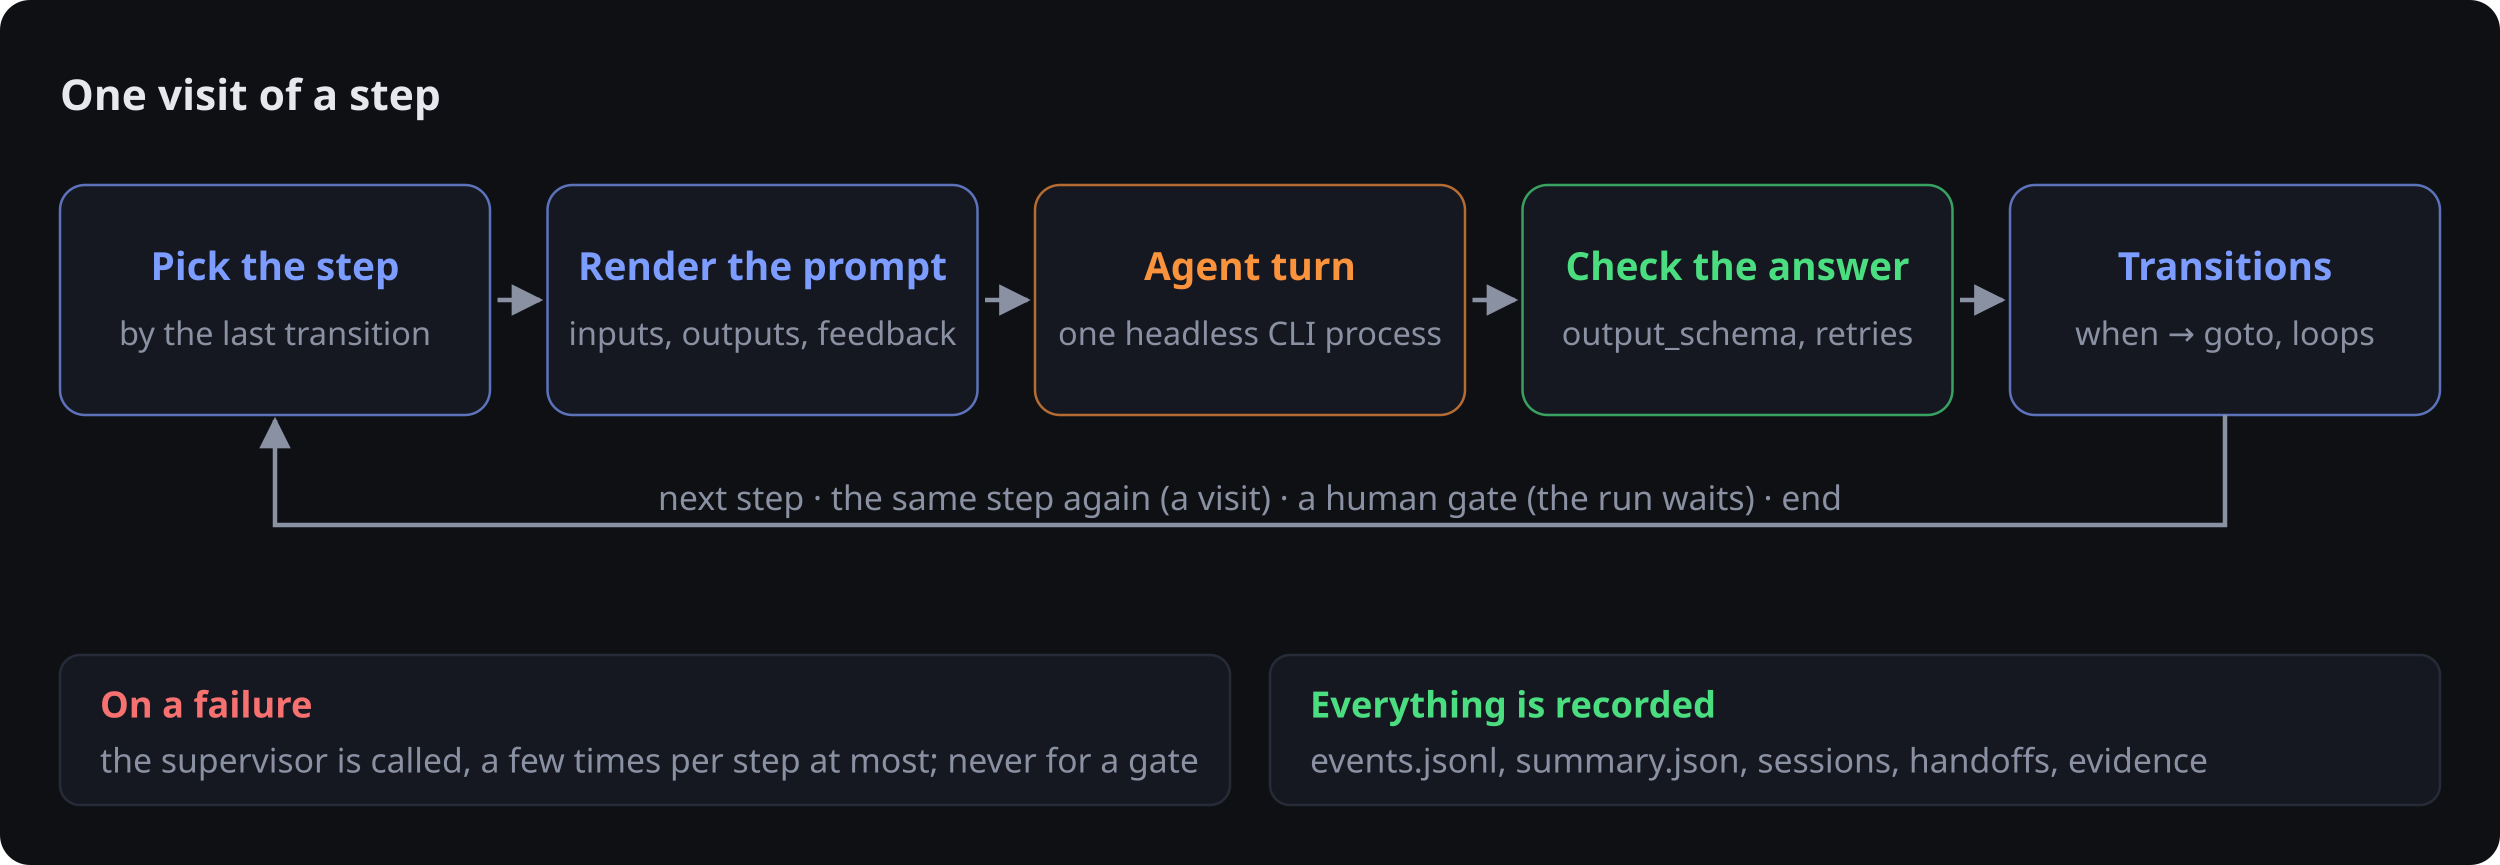
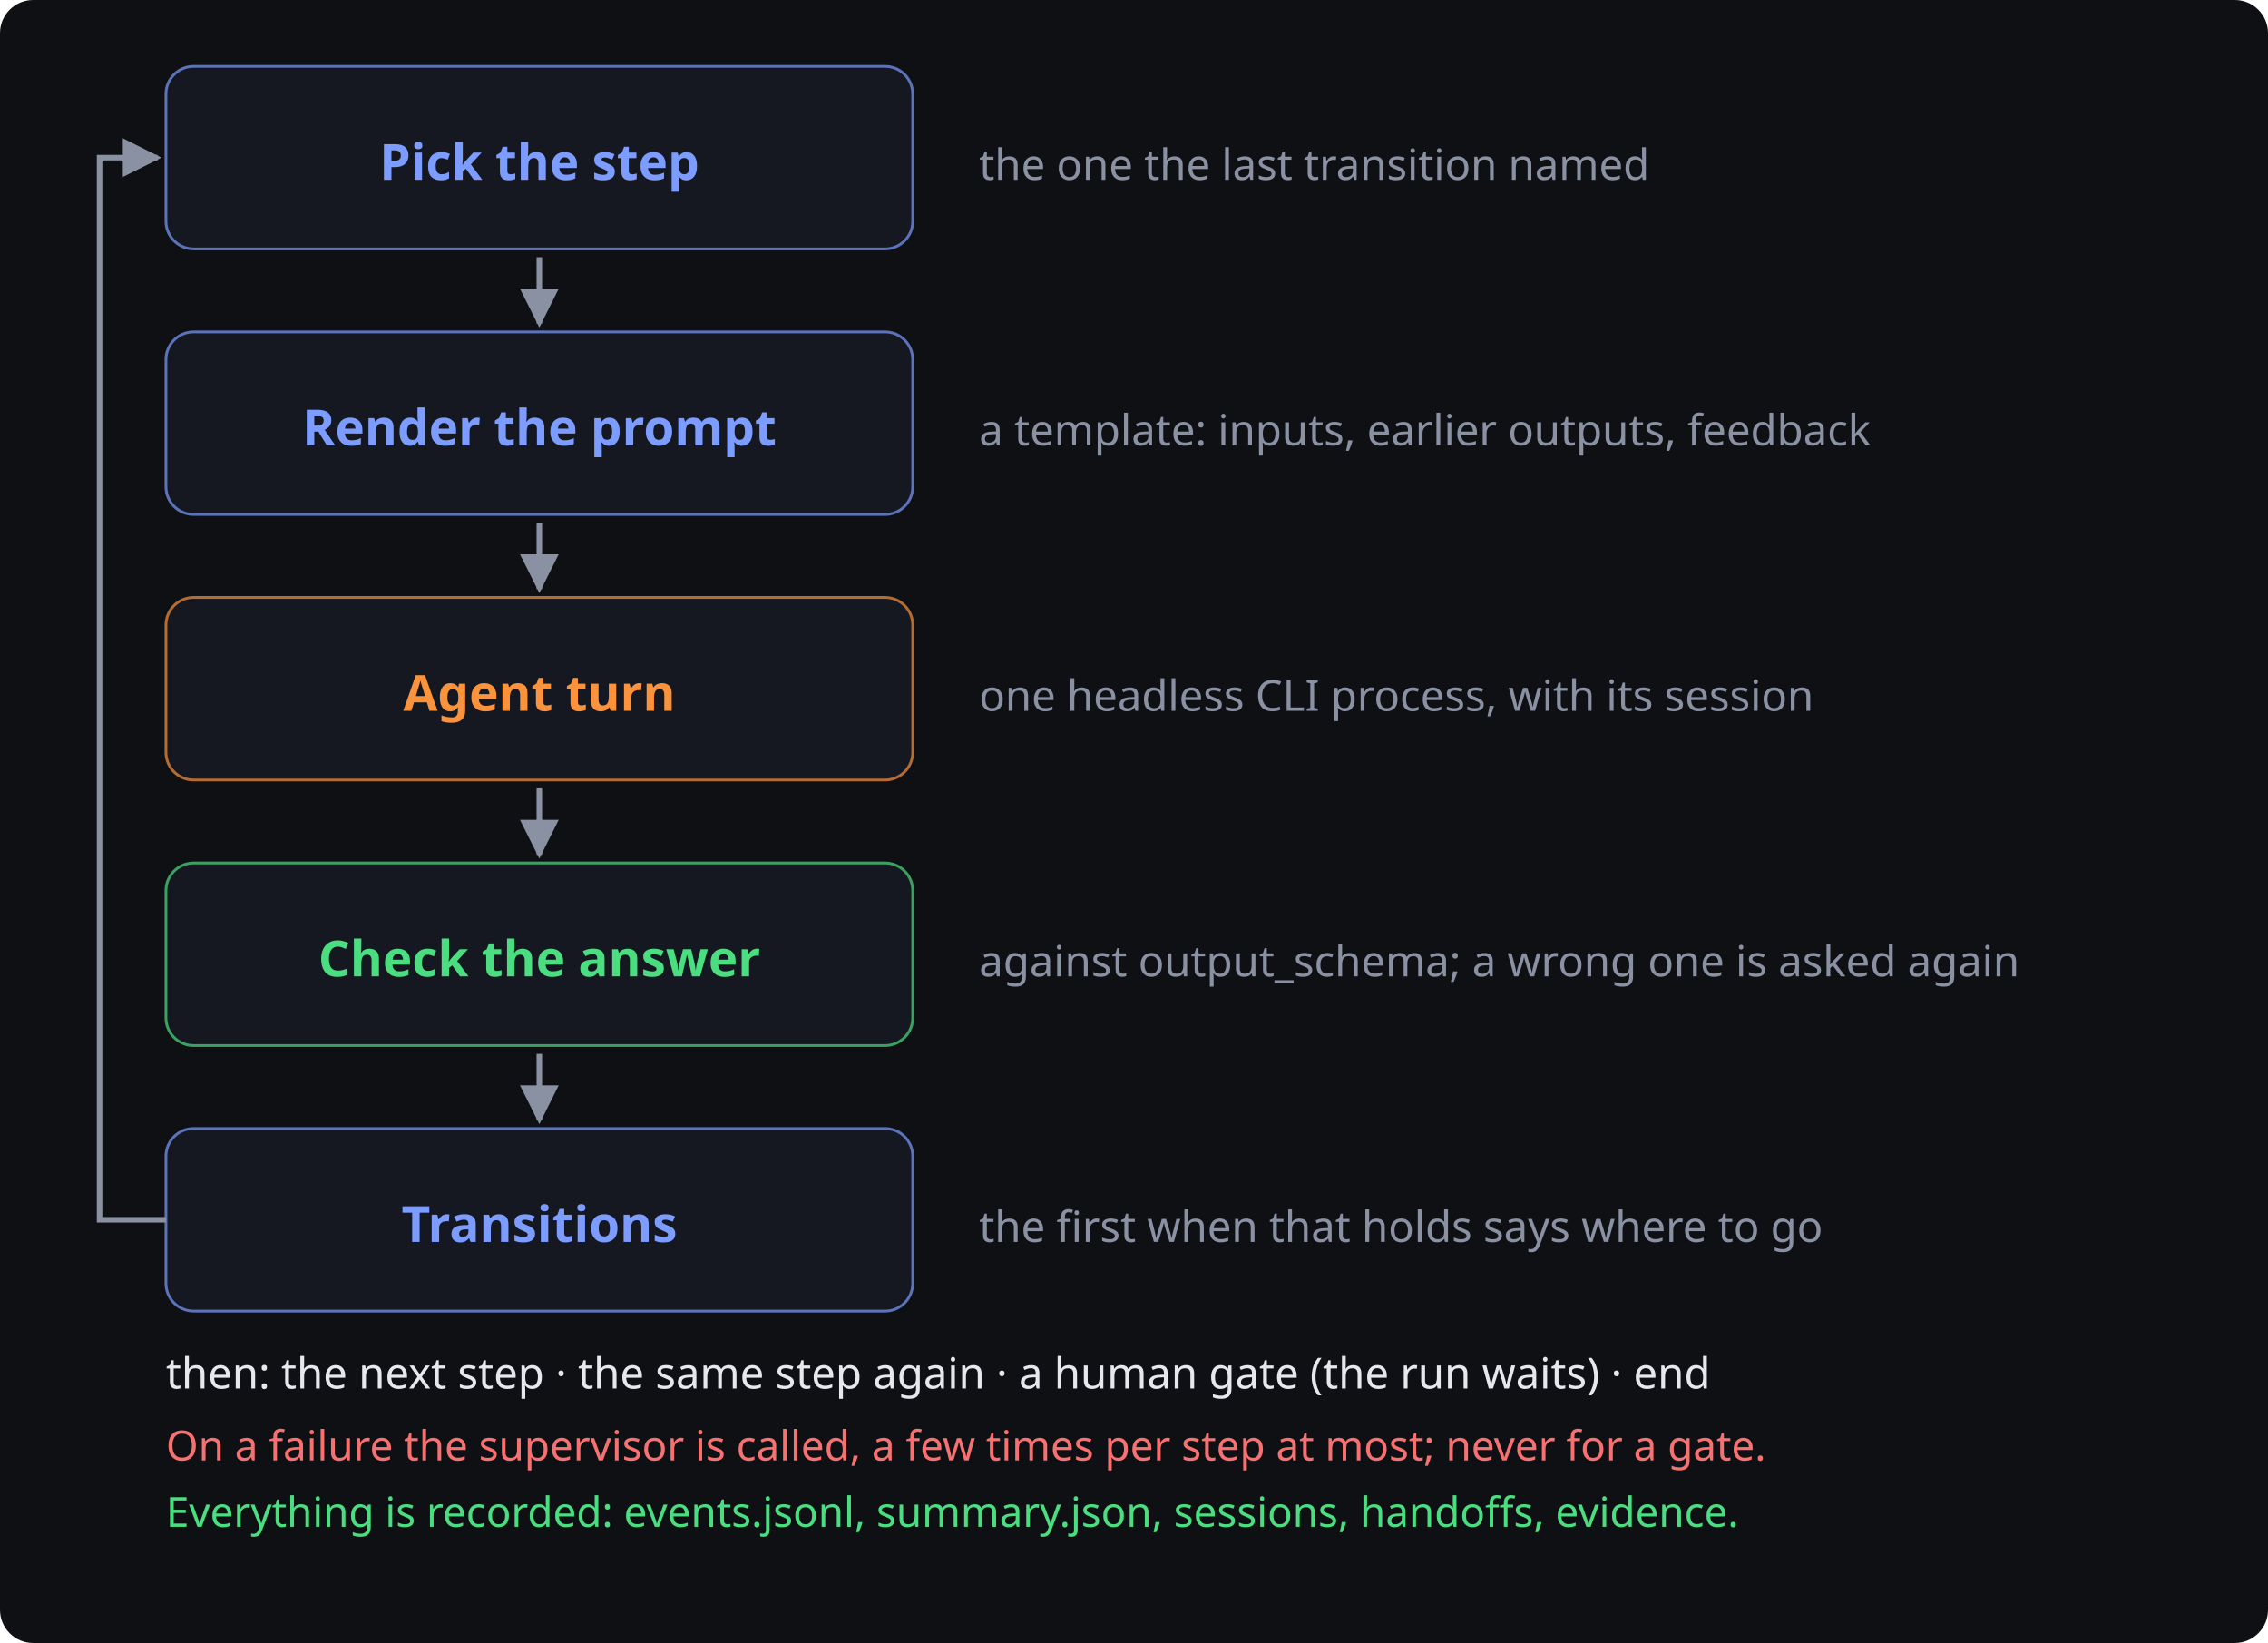
- <svg xmlns="http://www.w3.org/2000/svg" viewBox="0 0 1000 346" font-family="Segoe UI, system-ui, sans-serif" font-size="15">
-   <rect width="1000" height="346" rx="12" fill="#0e1014" />
+ <svg xmlns="http://www.w3.org/2000/svg" viewBox="0 0 820 594" width="820" height="594" font-family="Segoe UI, system-ui, sans-serif" font-size="16">
+   <rect width="820" height="594" rx="12" fill="#0e1014" />
  <defs>
    <marker id="a-g" viewBox="0 0 10 10" refX="9" refY="5" markerWidth="7" markerHeight="7" orient="auto-start-reverse">
      <path d="M0 0L10 5L0 10z" fill="#8a91a3" />
    </marker>
    <marker id="a-ok" viewBox="0 0 10 10" refX="9" refY="5" markerWidth="7" markerHeight="7" orient="auto-start-reverse">
      <path d="M0 0L10 5L0 10z" fill="#4ade80" />
    </marker>
    <marker id="a-warn" viewBox="0 0 10 10" refX="9" refY="5" markerWidth="7" markerHeight="7" orient="auto-start-reverse">
      <path d="M0 0L10 5L0 10z" fill="#fb923c" />
    </marker>
    <marker id="a-bad" viewBox="0 0 10 10" refX="9" refY="5" markerWidth="7" markerHeight="7" orient="auto-start-reverse">
      <path d="M0 0L10 5L0 10z" fill="#f87171" />
    </marker>
    <marker id="a-acc" viewBox="0 0 10 10" refX="9" refY="5" markerWidth="7" markerHeight="7" orient="auto-start-reverse">
      <path d="M0 0L10 5L0 10z" fill="#7c9cff" />
    </marker>
  </defs>
-   <text x="24" y="44" fill="#e6e8ee" font-size="17" font-weight="600" text-anchor="start">One visit of a step</text>
-   <rect x="24" y="74" width="172" height="92" rx="10" fill="#151820" stroke="#7c9cff" stroke-opacity="0.7" />
-   <text x="110" y="112" fill="#7c9cff" font-size="15.5" font-weight="700" text-anchor="middle">Pick the step</text>
-   <text x="110" y="138" fill="#8a91a3" font-size="13" font-weight="400" text-anchor="middle">by the last transition</text>
-   <line x1="199" y1="120" x2="216" y2="120" stroke="#8a91a3" stroke-width="1.8" marker-end="url(#a-g)" />
-   <rect x="219" y="74" width="172" height="92" rx="10" fill="#151820" stroke="#7c9cff" stroke-opacity="0.7" />
-   <text x="305" y="112" fill="#7c9cff" font-size="15.5" font-weight="700" text-anchor="middle">Render the prompt</text>
-   <text x="305" y="138" fill="#8a91a3" font-size="13" font-weight="400" text-anchor="middle">inputs, outputs, feedback</text>
-   <line x1="394" y1="120" x2="411" y2="120" stroke="#8a91a3" stroke-width="1.8" marker-end="url(#a-g)" />
-   <rect x="414" y="74" width="172" height="92" rx="10" fill="#151820" stroke="#fb923c" stroke-opacity="0.7" />
-   <text x="500" y="112" fill="#fb923c" font-size="15.5" font-weight="700" text-anchor="middle">Agent turn</text>
-   <text x="500" y="138" fill="#8a91a3" font-size="13" font-weight="400" text-anchor="middle">one headless CLI process</text>
-   <line x1="589" y1="120" x2="606" y2="120" stroke="#8a91a3" stroke-width="1.8" marker-end="url(#a-g)" />
-   <rect x="609" y="74" width="172" height="92" rx="10" fill="#151820" stroke="#4ade80" stroke-opacity="0.7" />
-   <text x="695" y="112" fill="#4ade80" font-size="15.5" font-weight="700" text-anchor="middle">Check the answer</text>
-   <text x="695" y="138" fill="#8a91a3" font-size="13" font-weight="400" text-anchor="middle">output_schema, retries</text>
-   <line x1="784" y1="120" x2="801" y2="120" stroke="#8a91a3" stroke-width="1.8" marker-end="url(#a-g)" />
-   <rect x="804" y="74" width="172" height="92" rx="10" fill="#151820" stroke="#7c9cff" stroke-opacity="0.7" />
-   <text x="890" y="112" fill="#7c9cff" font-size="15.5" font-weight="700" text-anchor="middle">Transitions</text>
-   <text x="890" y="138" fill="#8a91a3" font-size="13" font-weight="400" text-anchor="middle">when → goto, loops</text>
-   <path d="M 890 166 V 210 H 110 V 168" fill="none" stroke="#8a91a3" stroke-width="1.8" marker-end="url(#a-g)" />
-   <text x="500" y="204" fill="#8a91a3" font-size="13.5" font-weight="400" text-anchor="middle">next step · the same step again (a visit) · a human gate (the run waits) · end</text>
-   <rect x="24" y="262" width="468" height="60" rx="8" fill="#151820" stroke="#262b37" stroke-opacity="1" />
-   <text x="40" y="287" fill="#f87171" font-size="14.5" font-weight="700" text-anchor="start">On a failure</text>
-   <text x="40" y="309" fill="#8a91a3" font-size="13.5" font-weight="400" text-anchor="start">the supervisor is called, a few times per step at most; never for a gate</text>
-   <rect x="508" y="262" width="468" height="60" rx="8" fill="#151820" stroke="#262b37" stroke-opacity="1" />
-   <text x="524" y="287" fill="#4ade80" font-size="14.5" font-weight="700" text-anchor="start">Everything is recorded</text>
-   <text x="524" y="309" fill="#8a91a3" font-size="13.5" font-weight="400" text-anchor="start">events.jsonl, summary.json, sessions, handoffs, evidence</text>
+   <rect x="60" y="24" width="270" height="66" rx="10" fill="#151820" stroke="#7c9cff" stroke-opacity="0.7" />
+   <text x="195" y="65" fill="#7c9cff" font-size="18" font-weight="700" text-anchor="middle">Pick the step</text>
+   <text x="354" y="65" fill="#8a91a3" font-size="15.5" font-weight="400" text-anchor="start">the one the last transition named</text>
+   <line x1="195" y1="93" x2="195" y2="117" stroke="#8a91a3" stroke-width="2" marker-end="url(#a-g)" />
+   <rect x="60" y="120" width="270" height="66" rx="10" fill="#151820" stroke="#7c9cff" stroke-opacity="0.7" />
+   <text x="195" y="161" fill="#7c9cff" font-size="18" font-weight="700" text-anchor="middle">Render the prompt</text>
+   <text x="354" y="161" fill="#8a91a3" font-size="15.5" font-weight="400" text-anchor="start">a template: inputs, earlier outputs, feedback</text>
+   <line x1="195" y1="189" x2="195" y2="213" stroke="#8a91a3" stroke-width="2" marker-end="url(#a-g)" />
+   <rect x="60" y="216" width="270" height="66" rx="10" fill="#151820" stroke="#fb923c" stroke-opacity="0.7" />
+   <text x="195" y="257" fill="#fb923c" font-size="18" font-weight="700" text-anchor="middle">Agent turn</text>
+   <text x="354" y="257" fill="#8a91a3" font-size="15.5" font-weight="400" text-anchor="start">one headless CLI process, with its session</text>
+   <line x1="195" y1="285" x2="195" y2="309" stroke="#8a91a3" stroke-width="2" marker-end="url(#a-g)" />
+   <rect x="60" y="312" width="270" height="66" rx="10" fill="#151820" stroke="#4ade80" stroke-opacity="0.7" />
+   <text x="195" y="353" fill="#4ade80" font-size="18" font-weight="700" text-anchor="middle">Check the answer</text>
+   <text x="354" y="353" fill="#8a91a3" font-size="15.5" font-weight="400" text-anchor="start">against output_schema; a wrong one is asked again</text>
+   <line x1="195" y1="381" x2="195" y2="405" stroke="#8a91a3" stroke-width="2" marker-end="url(#a-g)" />
+   <rect x="60" y="408" width="270" height="66" rx="10" fill="#151820" stroke="#7c9cff" stroke-opacity="0.7" />
+   <text x="195" y="449" fill="#7c9cff" font-size="18" font-weight="700" text-anchor="middle">Transitions</text>
+   <text x="354" y="449" fill="#8a91a3" font-size="15.5" font-weight="400" text-anchor="start">the first when that holds says where to go</text>
+   <path d="M 60 441 H 36 V 57 H 57" fill="none" stroke="#8a91a3" stroke-width="2" marker-end="url(#a-g)" />
+   <text x="60" y="502" fill="#e6e8ee" font-size="15.5" font-weight="400" text-anchor="start">then: the next step · the same step again · a human gate (the run waits) · end</text>
+   <text x="60" y="528" fill="#f87171" font-size="15" font-weight="400" text-anchor="start">On a failure the supervisor is called, a few times per step at most; never for a gate.</text>
+   <text x="60" y="552" fill="#4ade80" font-size="15" font-weight="400" text-anchor="start">Everything is recorded: events.jsonl, summary.json, sessions, handoffs, evidence.</text>
</svg>
